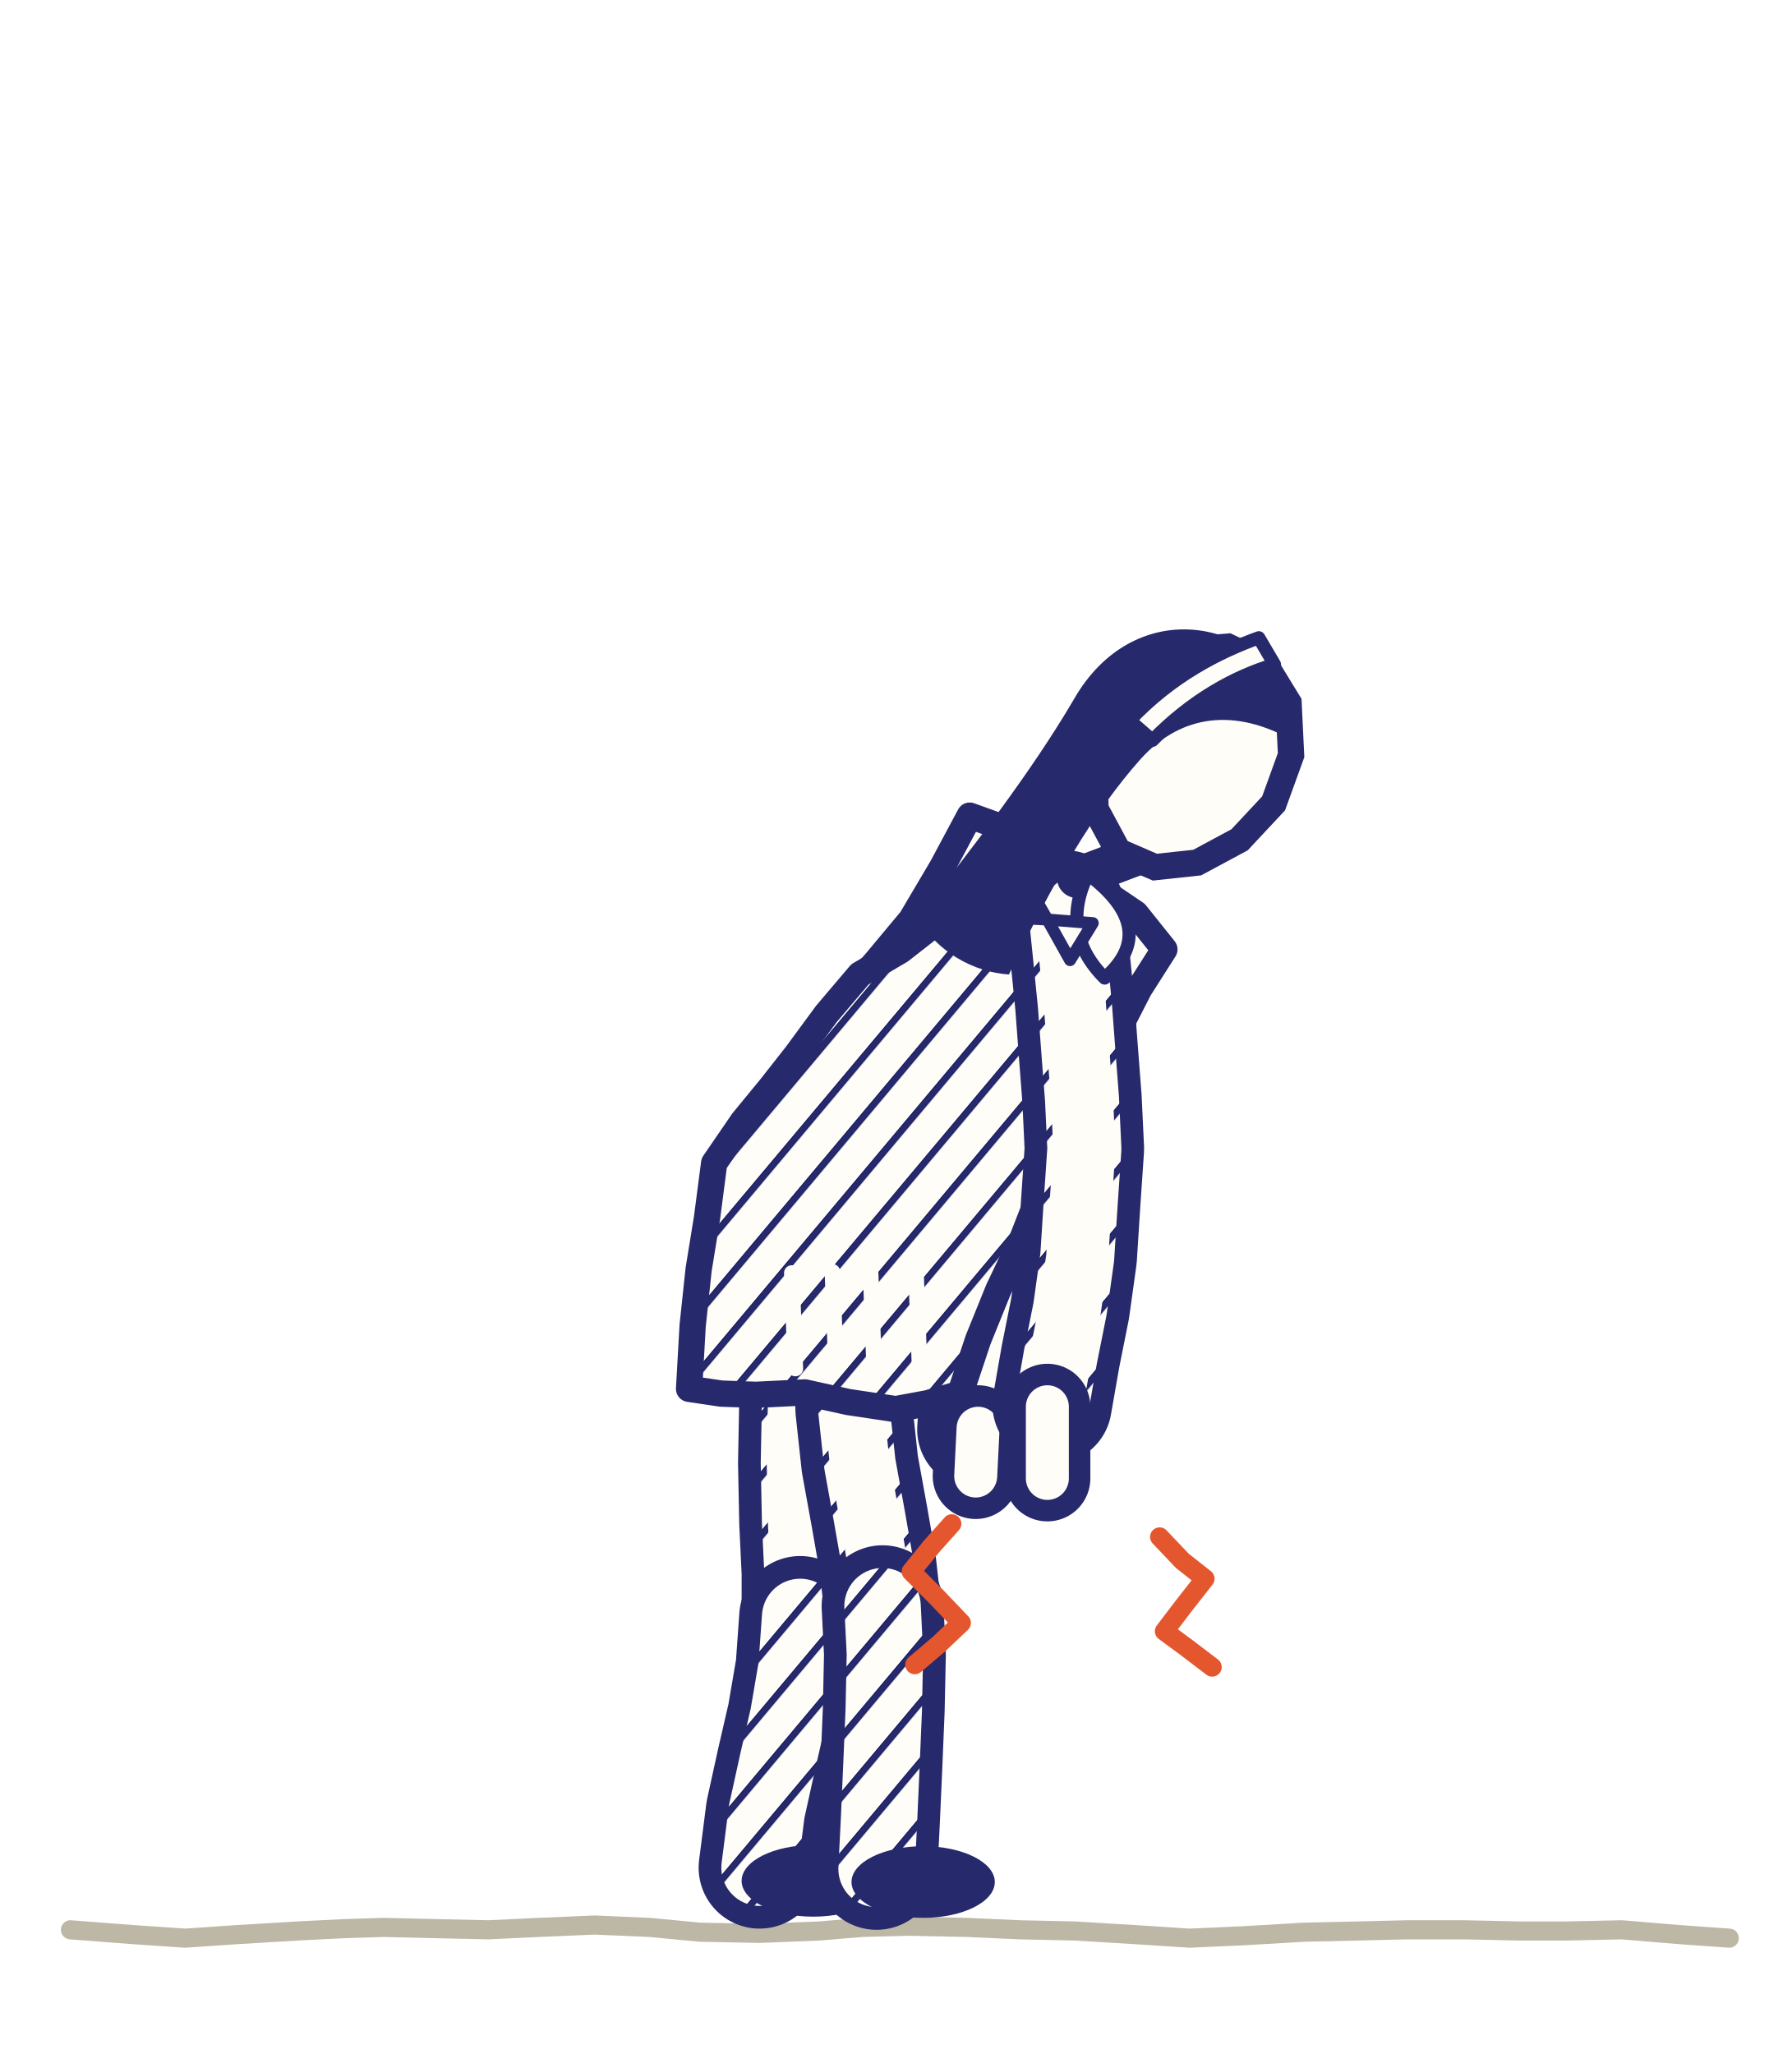
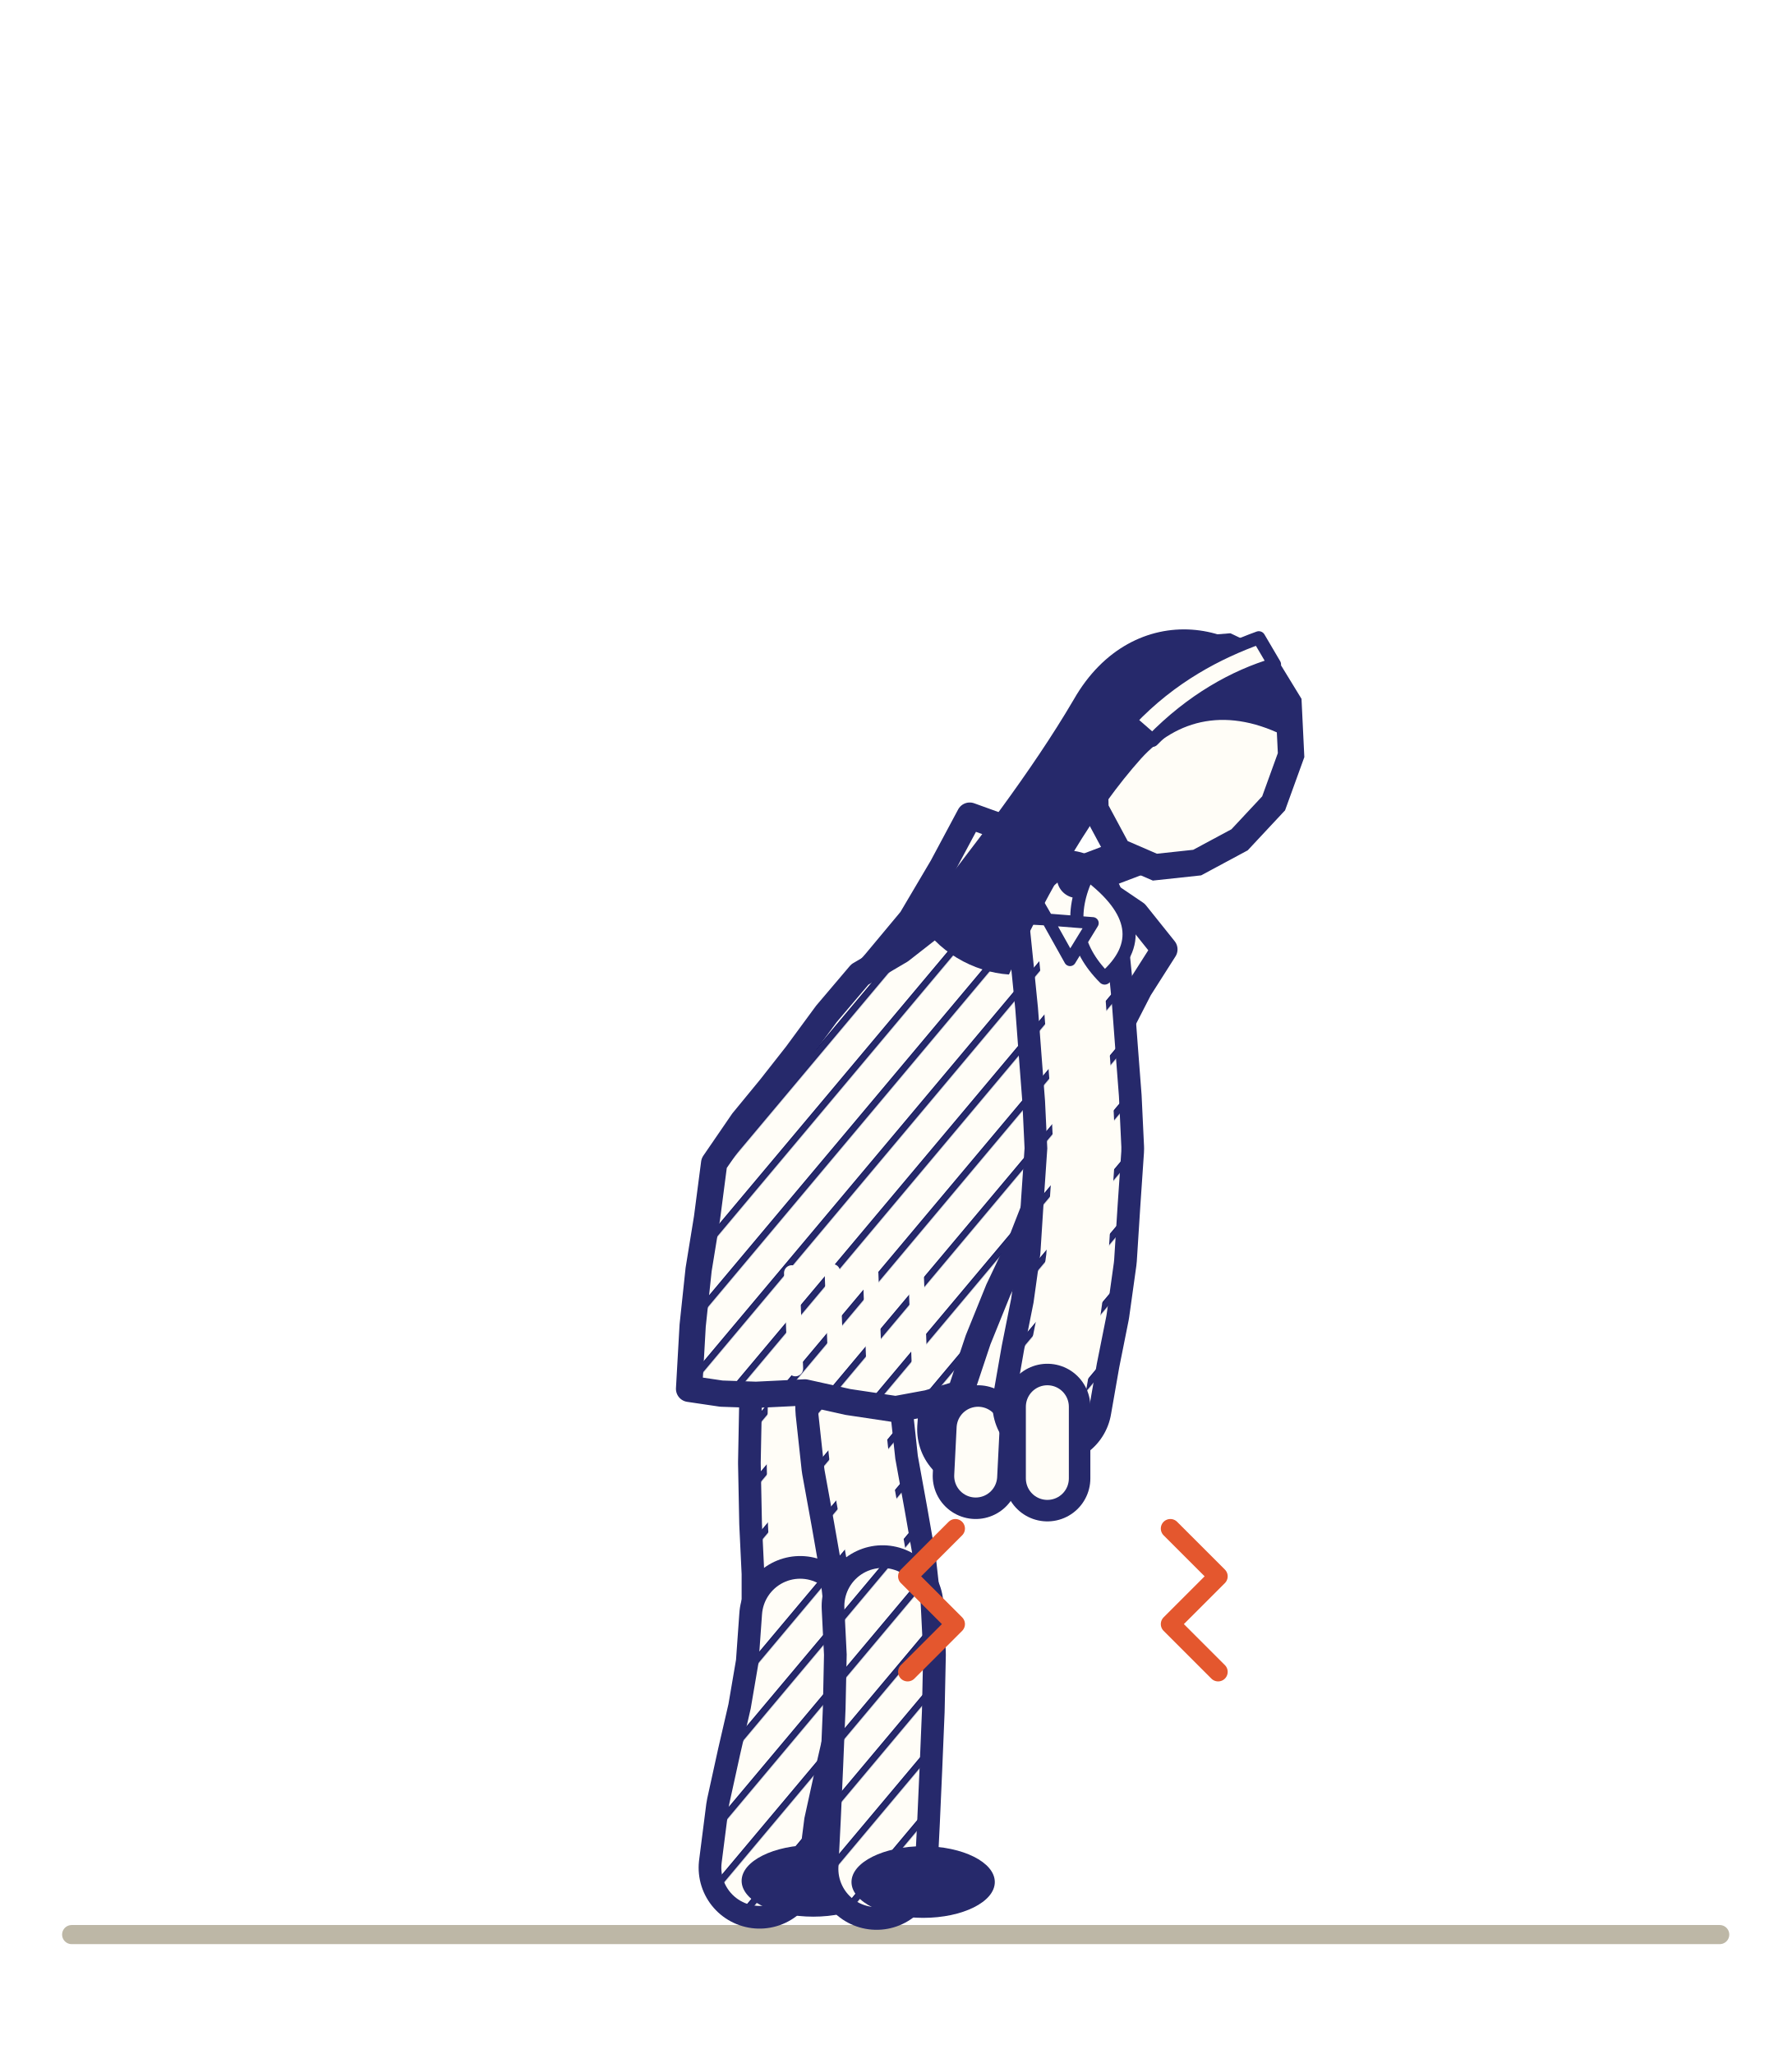
<svg xmlns="http://www.w3.org/2000/svg" viewBox="0 0 150 172" width="300" height="344">
  <defs>
    <pattern id="hpragdoll20" width="3.2" height="3.2" patternUnits="userSpaceOnUse" patternTransform="rotate(40)">
      <rect width="3.2" height="3.2" fill="#fffdf7" />
      <line x1="0" y1="0" x2="0" y2="3.2" stroke="#26296b" stroke-width="1.15" />
    </pattern>
  </defs>
-   <path d="M5.9 161.6l5.2.4 4.4.3 4.4-.3 5-.3 4-.2 3.2-.1 4.3.1 4.5.1 4.2-.2 4.7-.2 4.6.2 4.2.4 5 .1 5-.2 3.6-.3 3.9-.1 4.9.1 4.4.2 4.6.1 5 .3 4.6.3 4.5-.2 5.1-.3 4.5-.1 4.1-.1 4.8 0 4.6.1 4 0 4.6-.1 4.8.4 4.2.3" stroke="#bdb7a6" stroke-width="1.6" stroke-linecap="round" fill="none" />
+   <line x1="6.0" y1="162.0" x2="144.0" y2="162.0" stroke="#bdb7a6" stroke-width="1.6" stroke-linecap="round" />
  <g data-who="girl">
    <path d="M67.7 103l-.3 5-.3 4.6-.3 4.7-.1 5.2 .1 5 .2 4.2 0 3.8-.4 4.2-.7 4.1-.8 3.9-.9 4.1-.6 4.6" fill="none" stroke="#26296b" stroke-width="9.8" stroke-linecap="round" stroke-linejoin="round" />
    <path d="M67.7 103l-.3 5-.3 4.6-.3 4.7-.1 5.2 .1 5 .2 4.2 0 3.8-.4 4.2-.7 4.1-.8 3.9-.9 4.1-.6 4.6" fill="none" stroke="url(#hpragdoll20)" stroke-width="6.0" stroke-linecap="round" stroke-linejoin="round" />
    <path d="M67.7 103l-.3 5-.3 4.6-.3 4.7-.1 5.2 .1 5 .2 4.2 0 3.8-.4 4.2-.7 4.1-.8 3.9-.9 4.1-.6 4.6" fill="none" stroke="#fffdf7" stroke-width="5" stroke-linecap="round" stroke-linejoin="round" />
    <path d="M67 135.4l-.3 4.2-.7 4.1-.9 3.9-.9 4.1-.6 4.7" fill="none" stroke="#26296b" stroke-width="10.2" stroke-linecap="round" stroke-linejoin="round" />
    <path d="M67 135.4l-.3 4.2-.7 4.1-.9 3.9-.9 4.1-.6 4.7" fill="none" stroke="url(#hpragdoll20)" stroke-width="6.4" stroke-linecap="round" stroke-linejoin="round" />
    <g transform="translate(0.1 -0.5)">
      <ellipse cx="68.0" cy="158.0" rx="6" ry="3" fill="#26296b" />
    </g>
    <path d="M85.1 78l0 4.5-.1 3.7-.1 3.2-.3 3.8-.5 4.9-.6 4.5-.5 4.3-.5 4.1-.4 4.4-.3 4.3" fill="none" stroke="#26296b" stroke-width="10.0" stroke-linecap="round" stroke-linejoin="round" />
    <path d="M85.1 78l0 4.5-.1 3.7-.1 3.2-.3 3.8-.5 4.9-.6 4.5-.5 4.3-.5 4.1-.4 4.4-.3 4.3" fill="none" stroke="url(#hpragdoll20)" stroke-width="6.2" stroke-linecap="round" stroke-linejoin="round" />
    <path d="M85.1 78l0 4.5-.1 3.7-.1 3.2-.3 3.8-.5 4.9-.6 4.5-.5 4.3-.5 4.1-.4 4.4-.3 4.3" fill="none" stroke="#fffdf7" stroke-width="5.2" stroke-linecap="round" stroke-linejoin="round" />
    <g transform="translate(-1.1 0.6)">
      <polyline points="83.0,119.0 82.8,123.0" fill="none" stroke="#26296b" stroke-width="7.2" stroke-linecap="round" stroke-linejoin="round" />
    </g>
    <g transform="translate(-1.1 0.6)">
      <polyline points="83.0,119.0 82.8,123.0" fill="none" stroke="url(#hpragdoll20)" stroke-width="3.4" stroke-linecap="round" stroke-linejoin="round" />
    </g>
    <g transform="translate(-1.1 0.6)">
      <polyline points="83.0,119.0 82.8,123.0" fill="none" stroke="#fffdf7" stroke-width="3.6" stroke-linecap="round" stroke-linejoin="round" />
    </g>
    <path d="M71.5 102.4l-.1 5.3 0 5.4 .1 4.9 .5 4.6 .8 4.4 .7 4 .4 3.6 .1 4 0 4.6-.2 4.9-.2 4.4-.2 4" fill="none" stroke="#26296b" stroke-width="9.8" stroke-linecap="round" stroke-linejoin="round" />
    <path d="M71.5 102.4l-.1 5.3 0 5.4 .1 4.9 .5 4.6 .8 4.4 .7 4 .4 3.6 .1 4 0 4.6-.2 4.9-.2 4.4-.2 4" fill="none" stroke="url(#hpragdoll20)" stroke-width="6.0" stroke-linecap="round" stroke-linejoin="round" />
    <path d="M71.5 102.4l-.1 5.3 0 5.4 .1 4.9 .5 4.6 .8 4.4 .7 4 .4 3.6 .1 4 0 4.6-.2 4.9-.2 4.4-.2 4" fill="none" stroke="#fffdf7" stroke-width="5" stroke-linecap="round" stroke-linejoin="round" />
    <path d="M73.9 134.5l.2 4-.1 4.7-.2 4.8-.2 4.5-.2 4" fill="none" stroke="#26296b" stroke-width="10.2" stroke-linecap="round" stroke-linejoin="round" />
    <path d="M73.9 134.5l.2 4-.1 4.7-.2 4.8-.2 4.5-.2 4" fill="none" stroke="url(#hpragdoll20)" stroke-width="6.4" stroke-linecap="round" stroke-linejoin="round" />
    <g transform="translate(-0.7 -0.4)">
      <ellipse cx="78.0" cy="158.0" rx="6" ry="3" fill="#26296b" />
    </g>
    <path d="M81.2 68.3l-2.3 4.3-2.6 4.4-3 3.6-3 3.4-2.7 3.8-2.4 3.2-2.5 2.9-2.5 3.7 3 1.7 3.3 1.7 3.1 1.6 3 2 3.1 2.7 3.2 2.7 2.3-4.3 2.5-3.9 2.6-4.4 2.5-4 2.5-3.1 2.1-3.6 2-3.9 2.1-3.3-2.4-3-3.1-2.1-3.6-2.4-3.6-2.4z" fill="#fffdf7" stroke="#26296b" stroke-width="2.2" stroke-linejoin="round" />
    <path d="M57.7 116.3l.3-5.3 .5-4.7 .7-4.3 .6-4.6 2.4-3.5 2.3-2.8 2.2-2.8 2.5-3.4 2.8-3.3 3.4-2 3.2-2.5 2.7-2.8 2.6-2.4 3 2.7 3.4 2.1 3.4 1.4-.7 3.1-.7 3.5-.8 3.6-.8 3.2-1.6 3.5-1.8 4.4-1.8 4.6-1.9 4-1.7 4.2-1.5 4.5-2.7.8-2.7.5-4-.6-3.6-.8-4.1.2-2.9-.1z" fill="url(#hpragdoll20)" stroke="#26296b" stroke-width="2.2" stroke-linejoin="round" />
    <g transform="translate(-1 -0.1)">
      <line x1="78.0" y1="114.6" x2="77.7" y2="106.6" stroke="#fffdf7" stroke-width="1.3" stroke-linecap="round" />
    </g>
    <g transform="translate(-1 -0.2)">
      <line x1="74.2" y1="114.8" x2="73.9" y2="106.8" stroke="#fffdf7" stroke-width="1.3" stroke-linecap="round" />
    </g>
    <g transform="translate(-0.6 -0.4)">
      <line x1="70.6" y1="114.9" x2="70.3" y2="106.9" stroke="#fffdf7" stroke-width="1.3" stroke-linecap="round" />
    </g>
    <g transform="translate(-0.2 -0.4)">
      <line x1="66.8" y1="115.0" x2="66.5" y2="107.0" stroke="#fffdf7" stroke-width="1.3" stroke-linecap="round" />
    </g>
    <path d="M89.2 76.2l.4 3.9 .4 4 .3 4 .3 3.9 .2 4.2-.3 4.4-.3 4.7-.6 4.3-.8 4-.7 4" fill="none" stroke="#26296b" stroke-width="10.0" stroke-linecap="round" stroke-linejoin="round" />
    <path d="M89.2 76.2l.4 3.9 .4 4 .3 4 .3 3.9 .2 4.2-.3 4.4-.3 4.7-.6 4.3-.8 4-.7 4" fill="none" stroke="url(#hpragdoll20)" stroke-width="6.2" stroke-linecap="round" stroke-linejoin="round" />
    <path d="M89.2 76.2l.4 3.9 .4 4 .3 4 .3 3.9 .2 4.2-.3 4.4-.3 4.7-.6 4.3-.8 4-.7 4" fill="none" stroke="#fffdf7" stroke-width="5.2" stroke-linecap="round" stroke-linejoin="round" />
    <g transform="translate(-1.3 0.8)">
      <polyline points="89.0,117.0 89.0,123.0" fill="none" stroke="#26296b" stroke-width="7.2" stroke-linecap="round" stroke-linejoin="round" />
    </g>
    <g transform="translate(-1.3 0.8)">
      <polyline points="89.0,117.0 89.0,123.0" fill="none" stroke="url(#hpragdoll20)" stroke-width="3.4" stroke-linecap="round" stroke-linejoin="round" />
    </g>
    <g transform="translate(-1.3 0.8)">
      <polyline points="89.0,117.0 89.0,123.0" fill="none" stroke="#fffdf7" stroke-width="3.6" stroke-linecap="round" stroke-linejoin="round" />
    </g>
    <g transform="translate(0.2 1.5)">
      <line x1="95.8" y1="69.8" x2="90.0" y2="72.0" stroke="#26296b" stroke-width="3.4" stroke-linecap="round" />
    </g>
    <g transform="translate(0.1 0.6)">
      <path d="M89.3,71.6 Q82.6,68.1 80.9,74.1 Q86.0,75.8 89.3,71.6 Z" fill="#fffdf7" stroke="#26296b" stroke-width="1.1" stroke-linejoin="round" />
    </g>
    <g transform="translate(0.4 0.8)">
      <path d="M90.7,72.4 Q96.8,77.0 92.1,81.1 Q88.3,77.3 90.7,72.4 Z" fill="#fffdf7" stroke="#26296b" stroke-width="1.1" stroke-linejoin="round" />
    </g>
    <g transform="translate(0.1 1.1)">
      <path d="M87.6,75.9 l-1.9,-3.3 l-1.9,3.1 Z M87.6,75.9 l3.8,0.3 l-1.9,3.1 Z" fill="#fffdf7" stroke="#26296b" stroke-width="1" stroke-linejoin="round" />
    </g>
    <g transform="translate(100.0 63.0) rotate(32.0) scale(1 1)">
      <path d="M-8.2 -0.1l1 4.4 2.7 4.1 3.5 2 3.3-.5 2.8-2.2 2-3.5 .8-4.1-.9-4.2-2.5-3.6-3.4-1.7-3.4.4-2.7 2-2.1 3.2z" fill="#fffdf7" stroke="#26296b" stroke-width="2.2" />
      <g transform="translate(0.3 0.6)">
        <path d="M4.6,-8.6 C-2,-13 -11.6,-9 -11.2,1 C-11,8 -11.8,16 -12.6,23.4 C-9.8,25 -6.2,24.8 -3.6,23.4 C-4.6,15 -4.8,8 -3.8,2.2 C-3,-2.2 0,-5.4 5.8,-5.8 Z" fill="#26296b" />
      </g>
      <g transform="translate(-0.1 0.6)">
        <path d="M1.9,-10.4 C-0.4,-7.8 -2.4,-4.2 -3.4,0.4 L-5.9,0 C-4.9,-5 -2.6,-8.8 -0.4,-11.6 Z" fill="#fffdf7" stroke="#26296b" stroke-width="1.1" stroke-linejoin="round" />
      </g>
    </g>
  </g>
  <g data-who="boy" display="none">
    <path d="M67.7 103l-.3 5-.3 4.6-.3 4.7-.1 5.2 .1 5 .2 4.2 0 3.8-.4 4.2-.7 4.1-.8 3.9-.9 4.1-.6 4.6" fill="none" stroke="#26296b" stroke-width="9.8" stroke-linecap="round" stroke-linejoin="round" />
    <path d="M67.7 103l-.3 5-.3 4.6-.3 4.7-.1 5.2 .1 5 .2 4.2 0 3.8-.4 4.2-.7 4.1-.8 3.9-.9 4.1-.6 4.6" fill="none" stroke="url(#hpragdoll20)" stroke-width="6.0" stroke-linecap="round" stroke-linejoin="round" />
    <g transform="translate(0.1 -0.5)">
      <ellipse cx="68.0" cy="158.0" rx="6" ry="3" fill="#26296b" />
    </g>
    <path d="M85.1 78l0 4.5-.1 3.7-.1 3.2-.3 3.8-.5 4.9-.6 4.5-.5 4.3-.5 4.1-.4 4.4-.3 4.3" fill="none" stroke="#26296b" stroke-width="10.0" stroke-linecap="round" stroke-linejoin="round" />
    <path d="M85.1 78l0 4.5-.1 3.7-.1 3.2-.3 3.8-.5 4.9-.6 4.5-.5 4.3-.5 4.1-.4 4.4-.3 4.3" fill="none" stroke="url(#hpragdoll20)" stroke-width="6.2" stroke-linecap="round" stroke-linejoin="round" />
    <g transform="translate(-1.1 0.6)">
      <polyline points="83.0,119.0 82.8,123.0" fill="none" stroke="#26296b" stroke-width="7.2" stroke-linecap="round" stroke-linejoin="round" />
    </g>
    <g transform="translate(-1.1 0.6)">
      <polyline points="83.0,119.0 82.8,123.0" fill="none" stroke="url(#hpragdoll20)" stroke-width="3.4" stroke-linecap="round" stroke-linejoin="round" />
    </g>
    <g transform="translate(-1.1 0.6)">
      <polyline points="83.0,119.0 82.8,123.0" fill="none" stroke="#fffdf7" stroke-width="3.6" stroke-linecap="round" stroke-linejoin="round" />
    </g>
    <path d="M71.5 102.4l-.1 5.3 0 5.4 .1 4.9 .5 4.6 .8 4.4 .7 4 .4 3.6 .1 4 0 4.6-.2 4.9-.2 4.4-.2 4" fill="none" stroke="#26296b" stroke-width="9.8" stroke-linecap="round" stroke-linejoin="round" />
    <path d="M71.5 102.4l-.1 5.3 0 5.4 .1 4.9 .5 4.6 .8 4.4 .7 4 .4 3.6 .1 4 0 4.6-.2 4.9-.2 4.4-.2 4" fill="none" stroke="url(#hpragdoll20)" stroke-width="6.0" stroke-linecap="round" stroke-linejoin="round" />
    <g transform="translate(-0.7 -0.4)">
      <ellipse cx="78.0" cy="158.0" rx="6" ry="3" fill="#26296b" />
    </g>
    <path d="M81.2 68.3l-2.3 4.3-2.6 4.4-3 3.6-3 3.4-2.7 3.8-2.4 3.2-2.5 2.9-2.5 3.7 3 1.7 3.3 1.7 3.1 1.6 3 2 3.1 2.7 3.2 2.7 2.3-4.3 2.5-3.9 2.6-4.4 2.5-4 2.5-3.1 2.1-3.6 2-3.9 2.1-3.3-2.4-3-3.1-2.1-3.6-2.4-3.6-2.4z" fill="url(#hpragdoll20)" stroke="#26296b" stroke-width="2.2" stroke-linejoin="round" />
    <path d="M89.2 76.2l.4 3.9 .4 4 .3 4 .3 3.9 .2 4.2-.3 4.4-.3 4.7-.6 4.3-.8 4-.7 4" fill="none" stroke="#26296b" stroke-width="10.0" stroke-linecap="round" stroke-linejoin="round" />
    <path d="M89.2 76.2l.4 3.9 .4 4 .3 4 .3 3.9 .2 4.2-.3 4.4-.3 4.7-.6 4.3-.8 4-.7 4" fill="none" stroke="url(#hpragdoll20)" stroke-width="6.2" stroke-linecap="round" stroke-linejoin="round" />
    <g transform="translate(-1.3 0.8)">
      <polyline points="89.0,117.0 89.0,123.0" fill="none" stroke="#26296b" stroke-width="7.2" stroke-linecap="round" stroke-linejoin="round" />
    </g>
    <g transform="translate(-1.3 0.8)">
      <polyline points="89.0,117.0 89.0,123.0" fill="none" stroke="url(#hpragdoll20)" stroke-width="3.4" stroke-linecap="round" stroke-linejoin="round" />
    </g>
    <g transform="translate(-1.3 0.8)">
      <polyline points="89.0,117.0 89.0,123.0" fill="none" stroke="#fffdf7" stroke-width="3.6" stroke-linecap="round" stroke-linejoin="round" />
    </g>
    <g transform="translate(0.2 1.5)">
      <line x1="95.8" y1="69.8" x2="90.0" y2="72.0" stroke="#26296b" stroke-width="3.4" stroke-linecap="round" />
    </g>
    <g transform="translate(100.0 63.0) rotate(32.0) scale(1 1)">
      <path d="M-8.2 -0.1l1 4.4 2.7 4.1 3.5 2 3.3-.5 2.8-2.2 2-3.5 .8-4.1-.9-4.2-2.5-3.6-3.4-1.7-3.4.4-2.7 2-2.1 3.2z" fill="#fffdf7" stroke="#26296b" stroke-width="2.2" />
      <g transform="translate(0 0.7)">
        <path d="M6.4,-6.4 C3,-12.6 -9,-12 -9.6,-1.6 C-9.4,1.6 -8.6,3 -7.4,3.4 C-6.6,0 -5,-3.4 -1.6,-4.4 C1.6,-5.4 4.4,-5.2 6.4,-6.4 Z" fill="#26296b" />
      </g>
    </g>
  </g>
-   <path d="M79.7 127.6l-1.7 1.9-1.7 2.1 2.1 2.1 2.1 2.2-1.9 1.8-2 1.7M97.1 128.7l1.9 2 1.9 1.5-1.8 2.3-1.6 2.1 1.9 1.4 2.1 1.6" fill="none" stroke="#e4572e" stroke-width="1.6" stroke-linecap="round" stroke-linejoin="round" />
+   <path d="M80,128 l-4,4 l4,4 l-4,4 M98,128 l4,4 l-4,4 l4,4" fill="none" stroke="#e4572e" stroke-width="1.6" stroke-linecap="round" stroke-linejoin="round" />
</svg>
